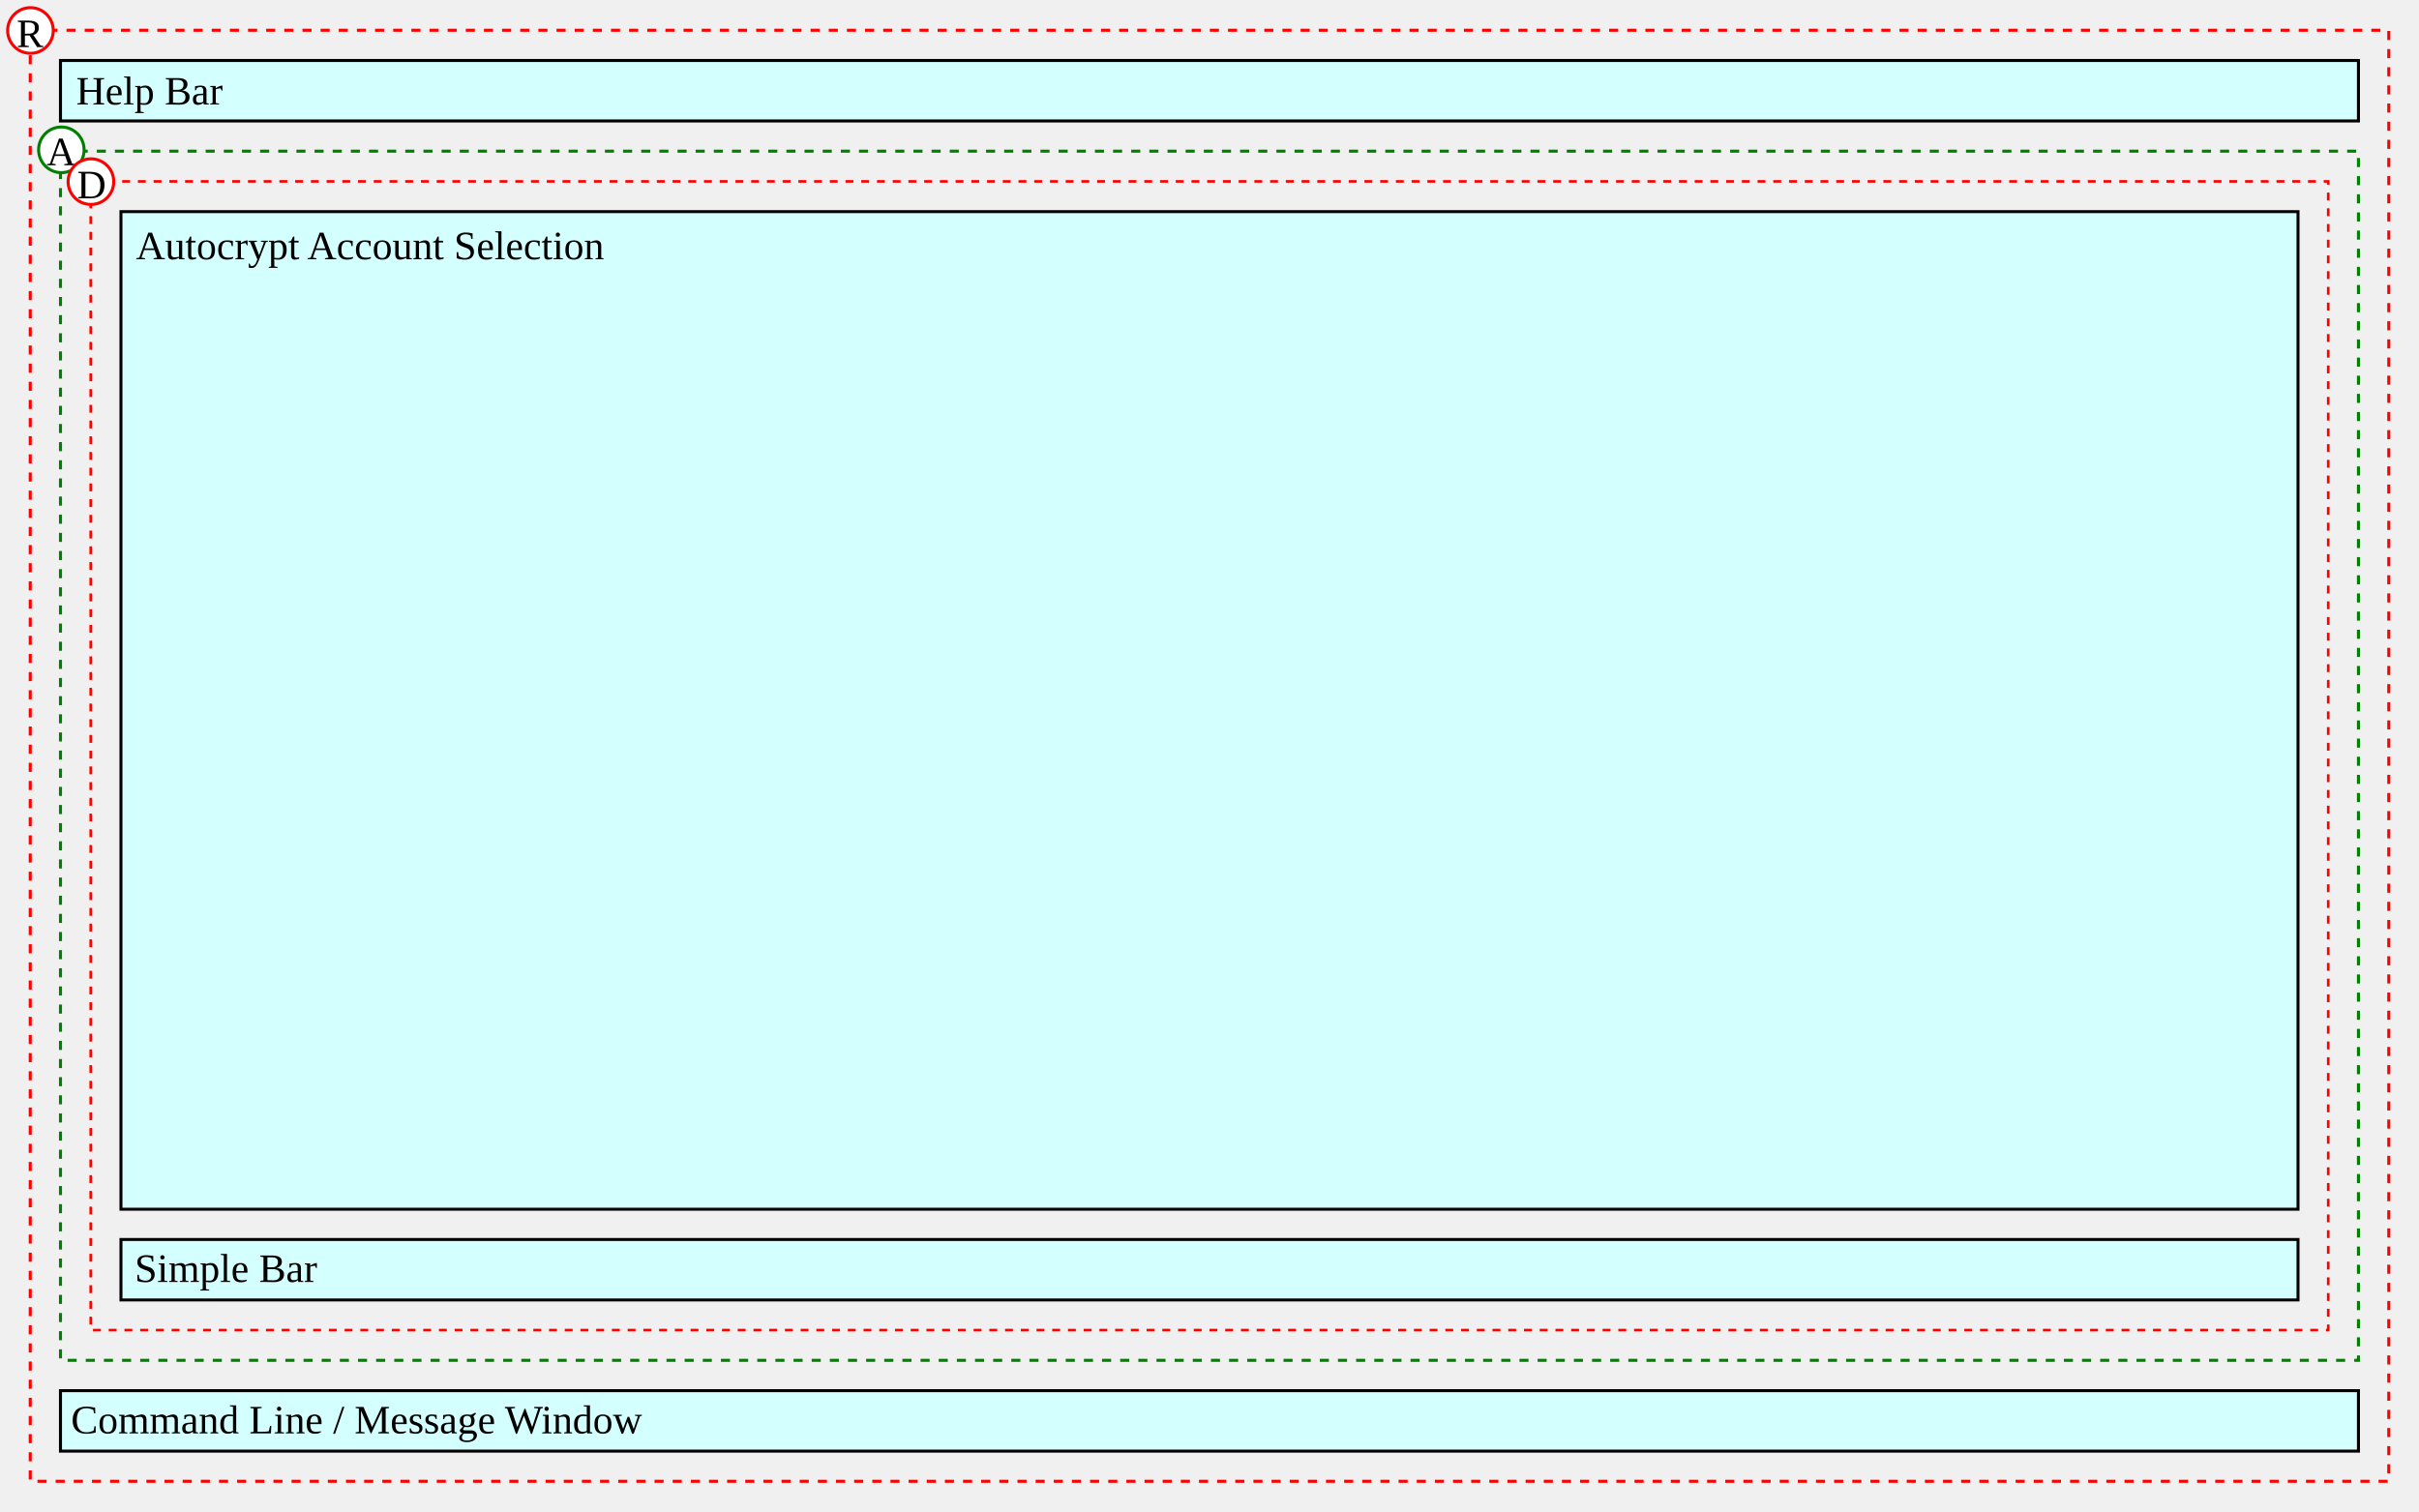
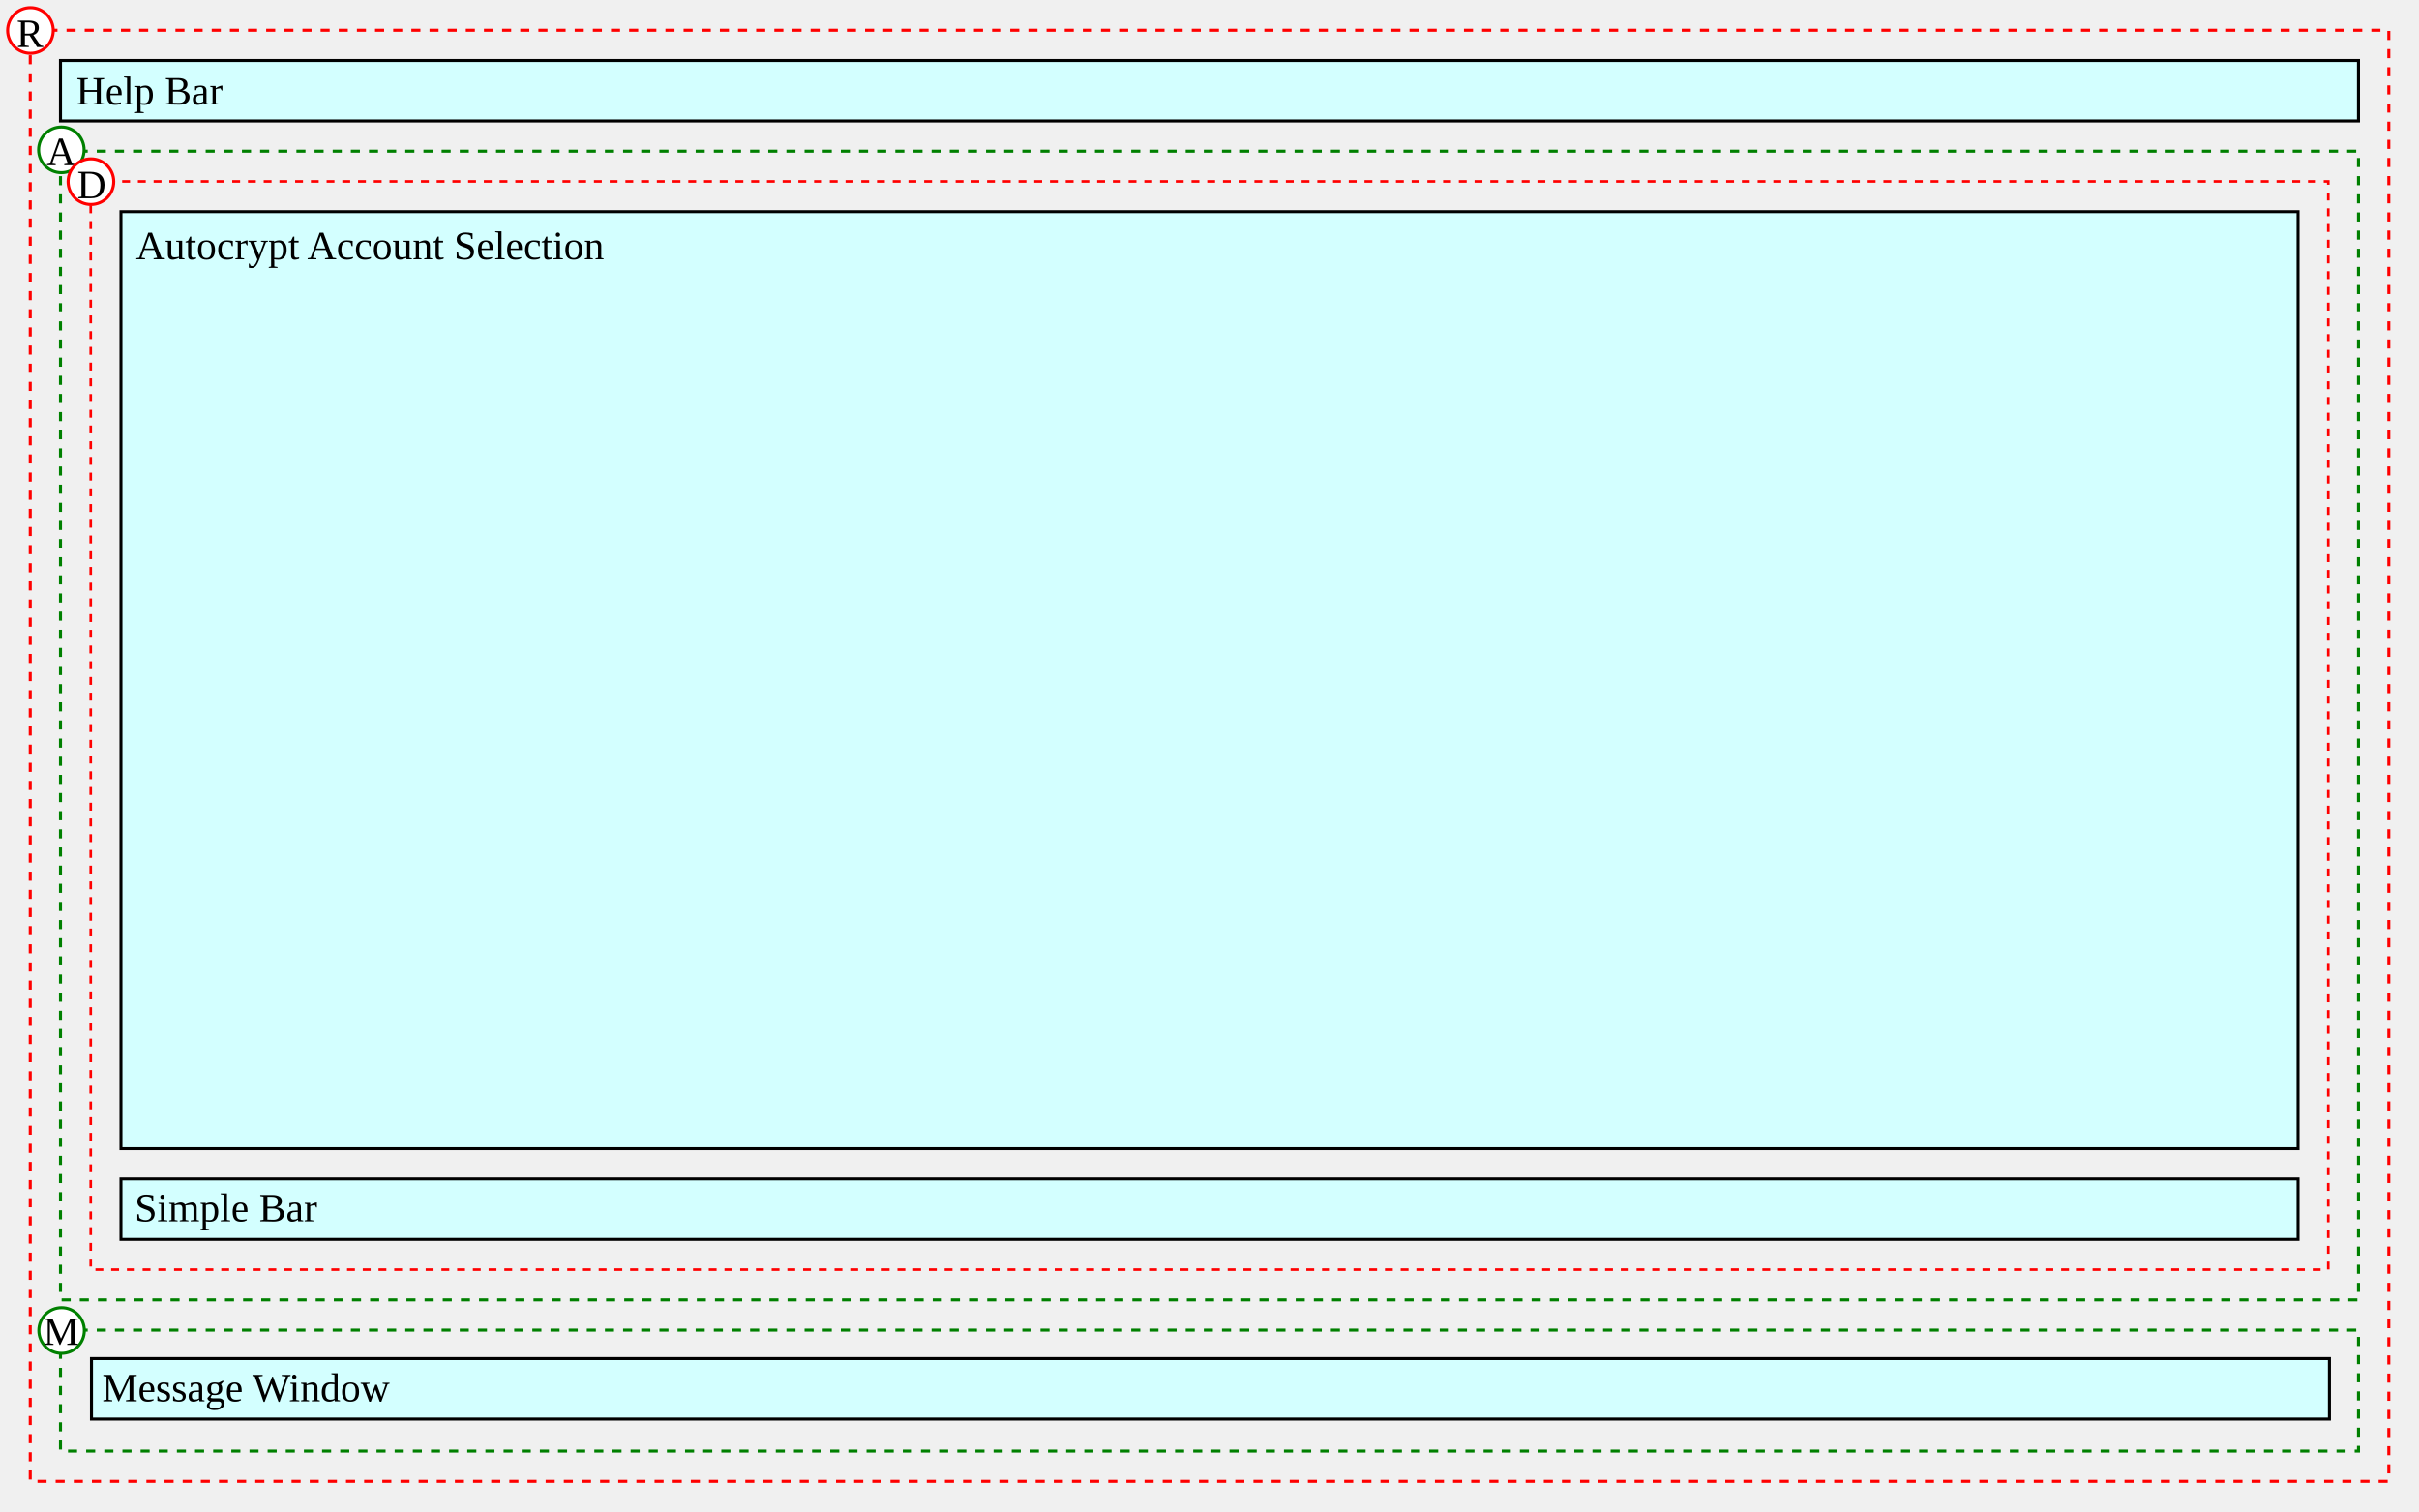
- <svg xmlns="http://www.w3.org/2000/svg" width="800" height="500" version="1.1" viewBox="0 0 211.67 132.29">
-   <g transform="translate(12.817 -77.777)">
-     <g stroke-width=".265">
-       <rect x="-10.171" y="80.423" width="206.38" height="127" fill="none" stroke="#f00" stroke-dasharray="0.794,0.794" />
-       <rect x="-7.525" y="91.006" width="201.08" height="105.83" fill="none" stroke="#008000" stroke-dasharray="0.794, 0.794" />
-       <rect x="-7.525" y="199.49" width="201.08" height="5.292" fill="#d3ffff" stroke="#000" />
-     </g>
-     <g transform="translate(29.104 84.667)">
-       <g transform="translate(-29.104 -84.667)">
-         <rect x="-7.525" y="83.069" width="201.08" height="5.292" fill="#d3ffff" stroke="#000" stroke-width=".265" />
-         <text x="-6.158" y="86.922" fill="#000000" font-size="3.528px" stroke-width=".265" style="line-height:1.25" xml:space="preserve">
-           <tspan x="-6.158" y="86.922" stroke-width=".265">Help Bar</tspan>
-         </text>
-       </g>
-     </g>
-     <g>
-       <rect x="-2.233" y="96.298" width="190.5" height="87.313" fill="#d3ffff" stroke="#000" stroke-width=".26" />
-       <text x="-0.922" y="100.47" fill="#000000" font-size="3.528px" stroke-width=".265" style="line-height:1.25" xml:space="preserve">
-         <tspan x="-0.922" y="100.47" stroke-width=".265">Autocrypt Account Selection</tspan>
-       </text>
-       <text x="-6.602" y="203.23" fill="#000000" font-size="3.528px" stroke-width=".265" style="line-height:1.25" xml:space="preserve">
-         <tspan x="-6.602" y="203.23" stroke-width=".265">Command Line / Message Window</tspan>
-       </text>
-     </g>
-     <g transform="translate(-17.988 8.4706)">
-       <ellipse cx="7.835" cy="71.973" rx="1.996" ry="1.996" fill="#fff" stroke="#f00" stroke-width=".265" />
-       <text x="6.617" y="73.426" fill="#000000" font-size="3.528px" stroke-width=".265" style="line-height:1.25" xml:space="preserve">
-         <tspan x="6.617" y="73.426" fill="#000000" stroke-width=".265">R</tspan>
-       </text>
-     </g>
-     <g transform="translate(-20.578 18.93)">
-       <ellipse cx="13.13" cy="71.959" rx="1.99" ry="1.997" fill="#fff" stroke="#008000" stroke-width=".265" />
-       <text x="11.841" y="73.305" fill="#000000" font-size="3.528px" stroke-width=".265" style="line-height:1.25" xml:space="preserve">
-         <tspan x="11.841" y="73.305" fill="#000000" stroke-width=".265">A</tspan>
-       </text>
-     </g>
-     <g>
-       <rect x="-2.233" y="186.26" width="190.5" height="5.292" fill="#d3ffff" stroke="#000" stroke-width=".26" />
-       <text x="-1.031" y="189.977" fill="#000000" font-size="3.528px" stroke-width=".265" style="line-height:1.25" xml:space="preserve">
-         <tspan x="-1.031" y="189.977" stroke-width=".265">Simple Bar</tspan>
-       </text>
-       <rect x="-4.879" y="93.652" width="195.79" height="100.54" fill="none" stroke="#f00" stroke-dasharray="0.688, 0.688" stroke-width=".229" />
-     </g>
-     <g transform="translate(-12.696 21.7)">
-       <ellipse cx="7.835" cy="71.973" rx="1.996" ry="1.996" fill="#fff" stroke="#f00" stroke-width=".265" />
-       <text x="6.617" y="73.426" fill="#000000" font-size="3.528px" stroke-width=".265" style="line-height:1.25" xml:space="preserve">
-         <tspan x="6.617" y="73.426" fill="#000000" stroke-width=".265">D</tspan>
-       </text>
-       <g fill="black" font-family="sans-serif" font-size="10.583px">
-         <text style="line-height:1.25;shape-inside:url(#rect374);white-space:pre" xml:space="preserve" />
-         <text style="line-height:1.25;shape-inside:url(#rect380);white-space:pre" xml:space="preserve" />
-         <text style="line-height:1.25;shape-inside:url(#rect386);white-space:pre" xml:space="preserve" />
-       </g>
-     </g>
-   </g>
+ <svg xmlns="http://www.w3.org/2000/svg" width="800" height="500" version="1.1" viewBox="0 0 211.67 132.29" id="svg15">
+   <defs id="defs15" />
+   <rect x="2.646" y="2.646" width="206.38" height="127" fill="none" stroke="#ff0000" stroke-dasharray="0.794, 0.794" id="rect1" style="stroke-width:0.265" />
+   <rect x="5.292" y="13.229" width="201.08" height="100.542" fill="none" stroke="#008000" stroke-dasharray="0.794, 0.794" id="rect2" style="stroke-width:0.265" />
+   <rect x="5.292" y="5.292" width="201.08" height="5.292" fill="#d3ffff" stroke="#000000" stroke-width="0.265" id="rect4" />
+   <text x="6.659" y="9.145" fill="#000000" font-size="3.528px" stroke-width="0.265" style="line-height:1.25" xml:space="preserve" id="text4">
+     <tspan x="6.659" y="9.145" stroke-width="0.265" id="tspan4">Help Bar</tspan>
+   </text>
+   <rect x="10.584" y="18.521" width="190.5" height="82.02" fill="#d3ffff" stroke="#000000" stroke-width="0.26" id="rect5" />
+   <text x="11.895" y="22.693" fill="#000000" font-size="3.528px" stroke-width="0.265" style="line-height:1.25" xml:space="preserve" id="text5">
+     <tspan x="11.895" y="22.693" stroke-width="0.265" id="tspan5">Autocrypt Account Selection</tspan>
+   </text>
+   <circle cx="2.664" cy="2.667" fill="#ffffff" stroke="#ff0000" stroke-width="0.265" id="ellipse6" r="1.996" />
+   <text x="1.446" y="4.119" fill="#000000" font-size="3.528px" stroke-width="0.265" style="line-height:1.25" xml:space="preserve" id="text7">
+     <tspan x="1.446" y="4.119" fill="#000000" stroke-width="0.265" id="tspan7">R</tspan>
+   </text>
+   <ellipse cx="5.369" cy="13.112" rx="1.99" ry="1.997" fill="#ffffff" stroke="#008000" stroke-width="0.265" id="ellipse7" />
+   <text x="4.08" y="14.458" fill="#000000" font-size="3.528px" stroke-width="0.265" style="line-height:1.25" xml:space="preserve" id="text8">
+     <tspan x="4.08" y="14.458" fill="#000000" stroke-width="0.265" id="tspan8">A</tspan>
+   </text>
+   <rect x="10.584" y="103.187" width="190.5" height="5.292" fill="#d3ffff" stroke="#000000" stroke-width="0.26" id="rect8" />
+   <text x="11.786" y="106.904" fill="#000000" font-size="3.528px" stroke-width="0.265" style="line-height:1.25" xml:space="preserve" id="text9">
+     <tspan x="11.786" y="106.904" stroke-width="0.265" id="tspan9">Simple Bar</tspan>
+   </text>
+   <rect x="7.938" y="15.875" width="195.79" height="95.25" fill="none" stroke="#ff0000" stroke-dasharray="0.688, 0.688" stroke-width="0.229" id="rect9" />
+   <circle cx="7.956" cy="15.896" fill="#ffffff" stroke="#ff0000" stroke-width="0.265" id="ellipse9" r="1.996" />
+   <text x="6.738" y="17.349" fill="#000000" font-size="3.528px" stroke-width="0.265" style="line-height:1.25" xml:space="preserve" id="text10">
+     <tspan x="6.738" y="17.349" fill="#000000" stroke-width="0.265" id="tspan10">D</tspan>
+   </text>
+   <text style="font-size:10.583px;line-height:1.25;font-family:sans-serif;white-space:pre;shape-inside:url(#rect374);fill:#000000" xml:space="preserve" id="text11" transform="translate(0.121,-56.077)" />
+   <text style="font-size:10.583px;line-height:1.25;font-family:sans-serif;white-space:pre;shape-inside:url(#rect380);fill:#000000" xml:space="preserve" id="text12" transform="translate(0.121,-56.077)" />
+   <text style="font-size:10.583px;line-height:1.25;font-family:sans-serif;white-space:pre;shape-inside:url(#rect386);fill:#000000" xml:space="preserve" id="text13" transform="translate(0.121,-56.077)" />
+   <rect x="5.292" y="116.417" width="201.08" height="10.584" fill="none" stroke="#008000" stroke-dasharray="0.794, 0.794" id="rect2-3" style="stroke-width:0.265" />
+   <rect x="8.004" y="118.908" width="195.825" height="5.292" fill="#d3ffff" stroke="#000000" id="rect3" style="stroke-width:0.265" />
+   <text x="8.928" y="122.648" fill="#000000" font-size="3.528px" stroke-width="0.265" style="line-height:1.25" xml:space="preserve" id="text6">
+     <tspan id="tspan1" x="-30.335" y="-55.279" style="stroke-width:0.265">
+       <tspan x="8.928" y="122.648" stroke-width="0.265" id="tspan6" />
+     </tspan>
+     <tspan id="tspan2" x="8.928" y="122.648" style="stroke-width:0.265">
+       <tspan x="8.928" y="122.648" stroke-width="0.265" id="tspan3">Message Window</tspan>
+     </tspan>
+   </text>
+   <ellipse cx="5.39" cy="116.451" rx="1.99" ry="1.997" fill="#ffffff" stroke="#008000" stroke-width="0.265" id="ellipse7-5" />
+   <text x="3.79" y="117.71" fill="#000000" font-size="3.528px" stroke-width="0.265" style="line-height:1.25" xml:space="preserve" id="text8-3">
+     <tspan x="3.79" y="117.71" fill="#000000" stroke-width="0.265" id="tspan8-5">M</tspan>
+   </text>
</svg>
